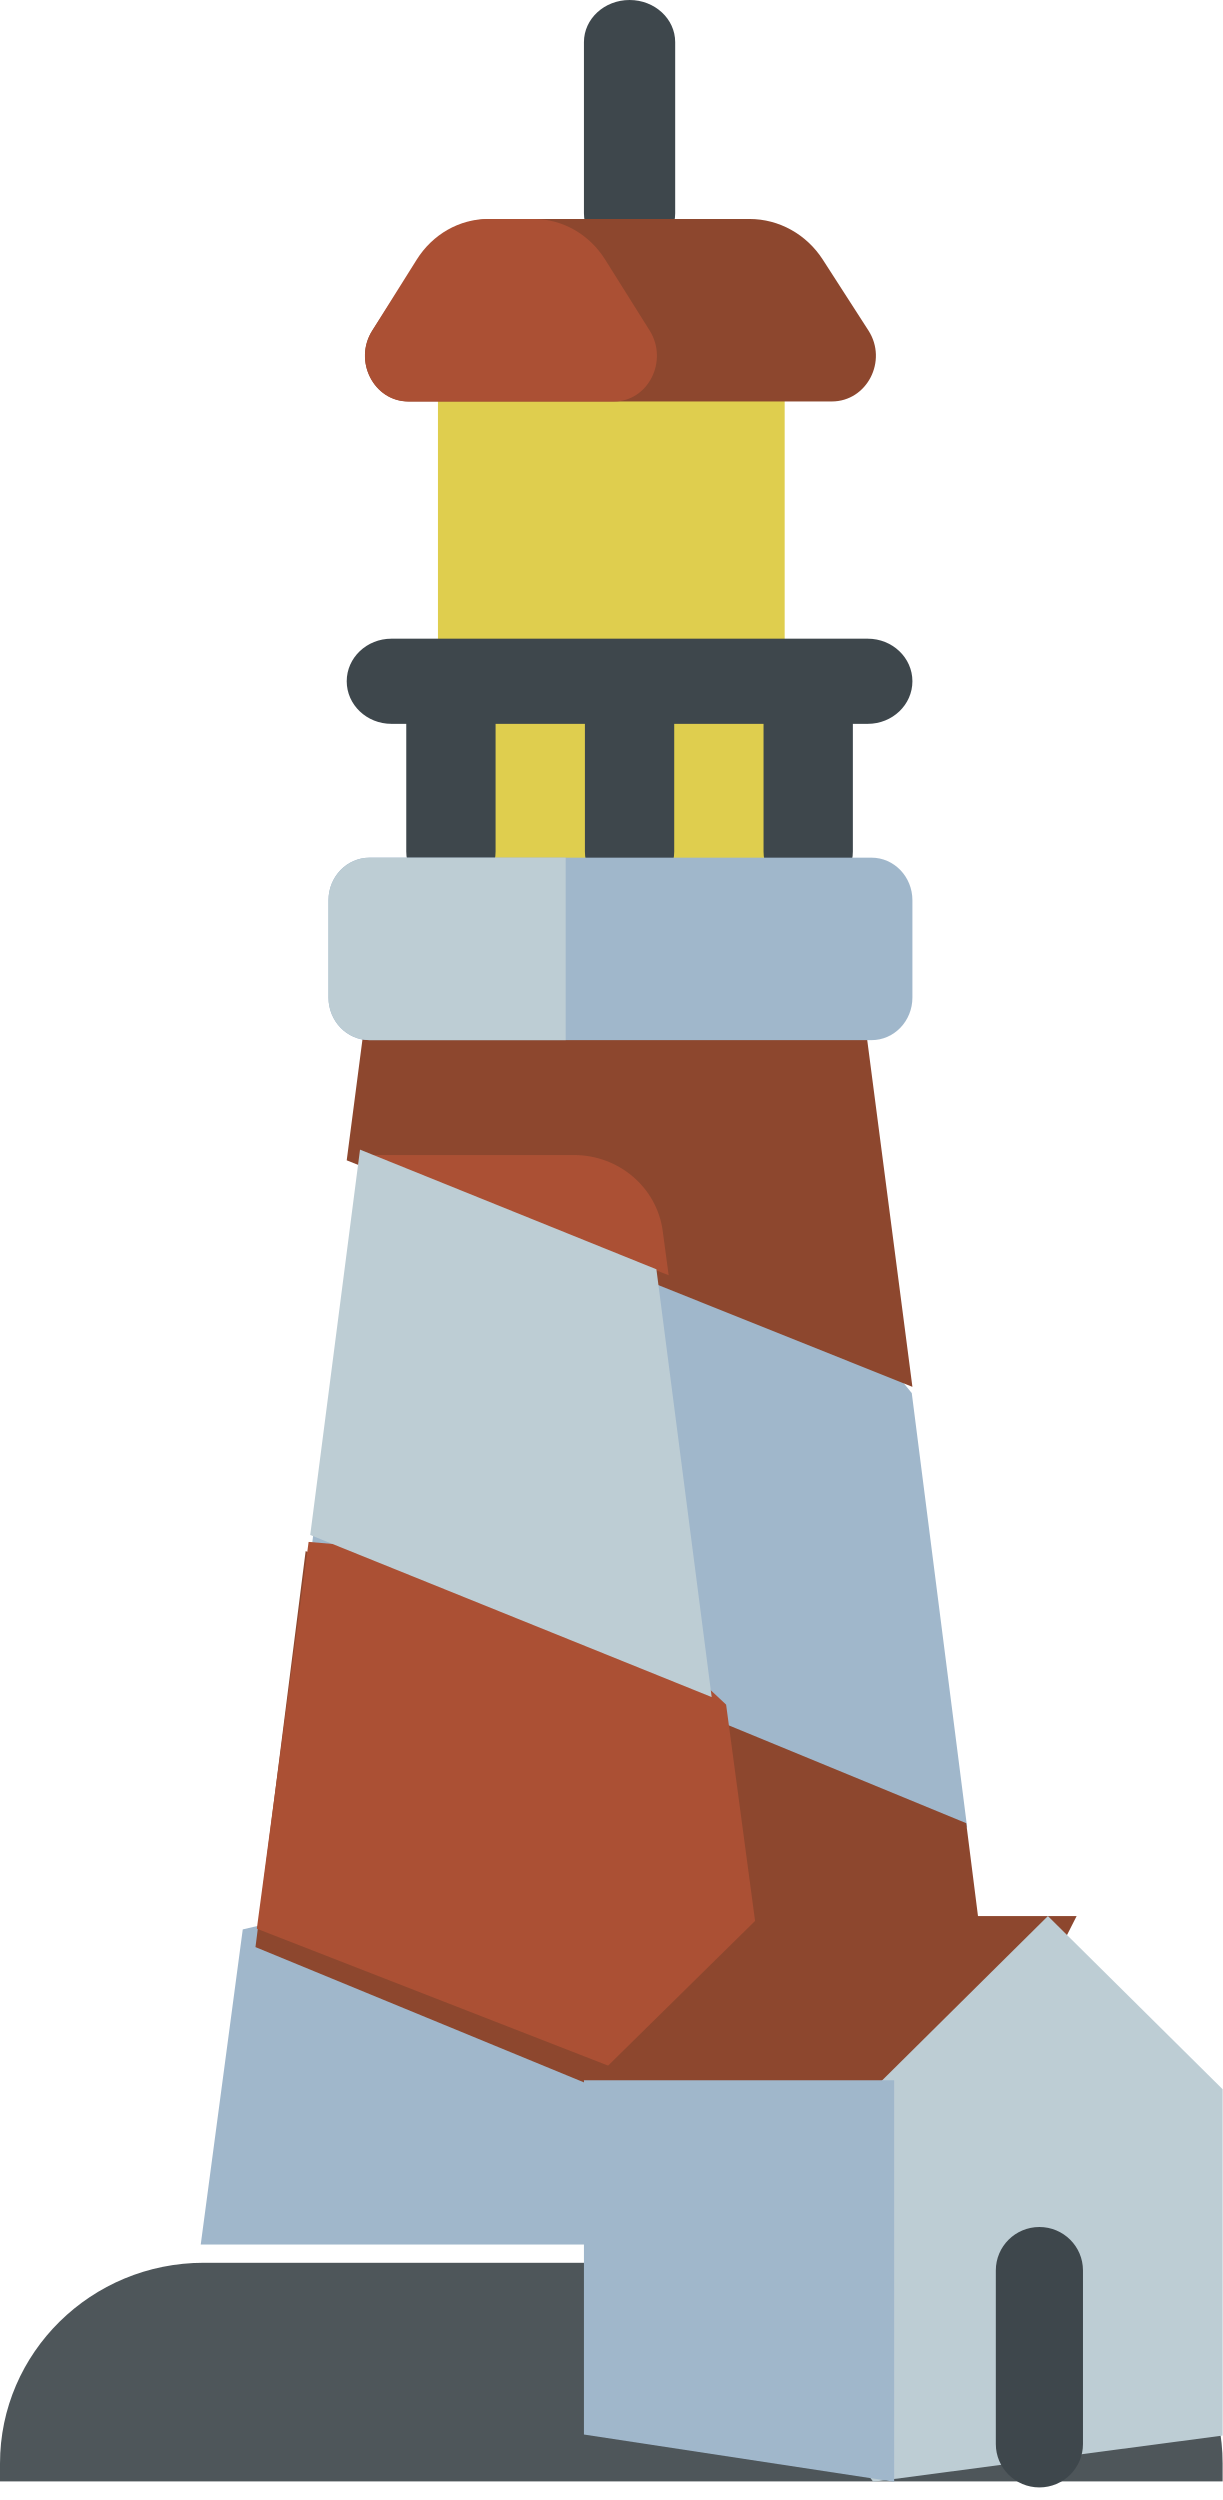
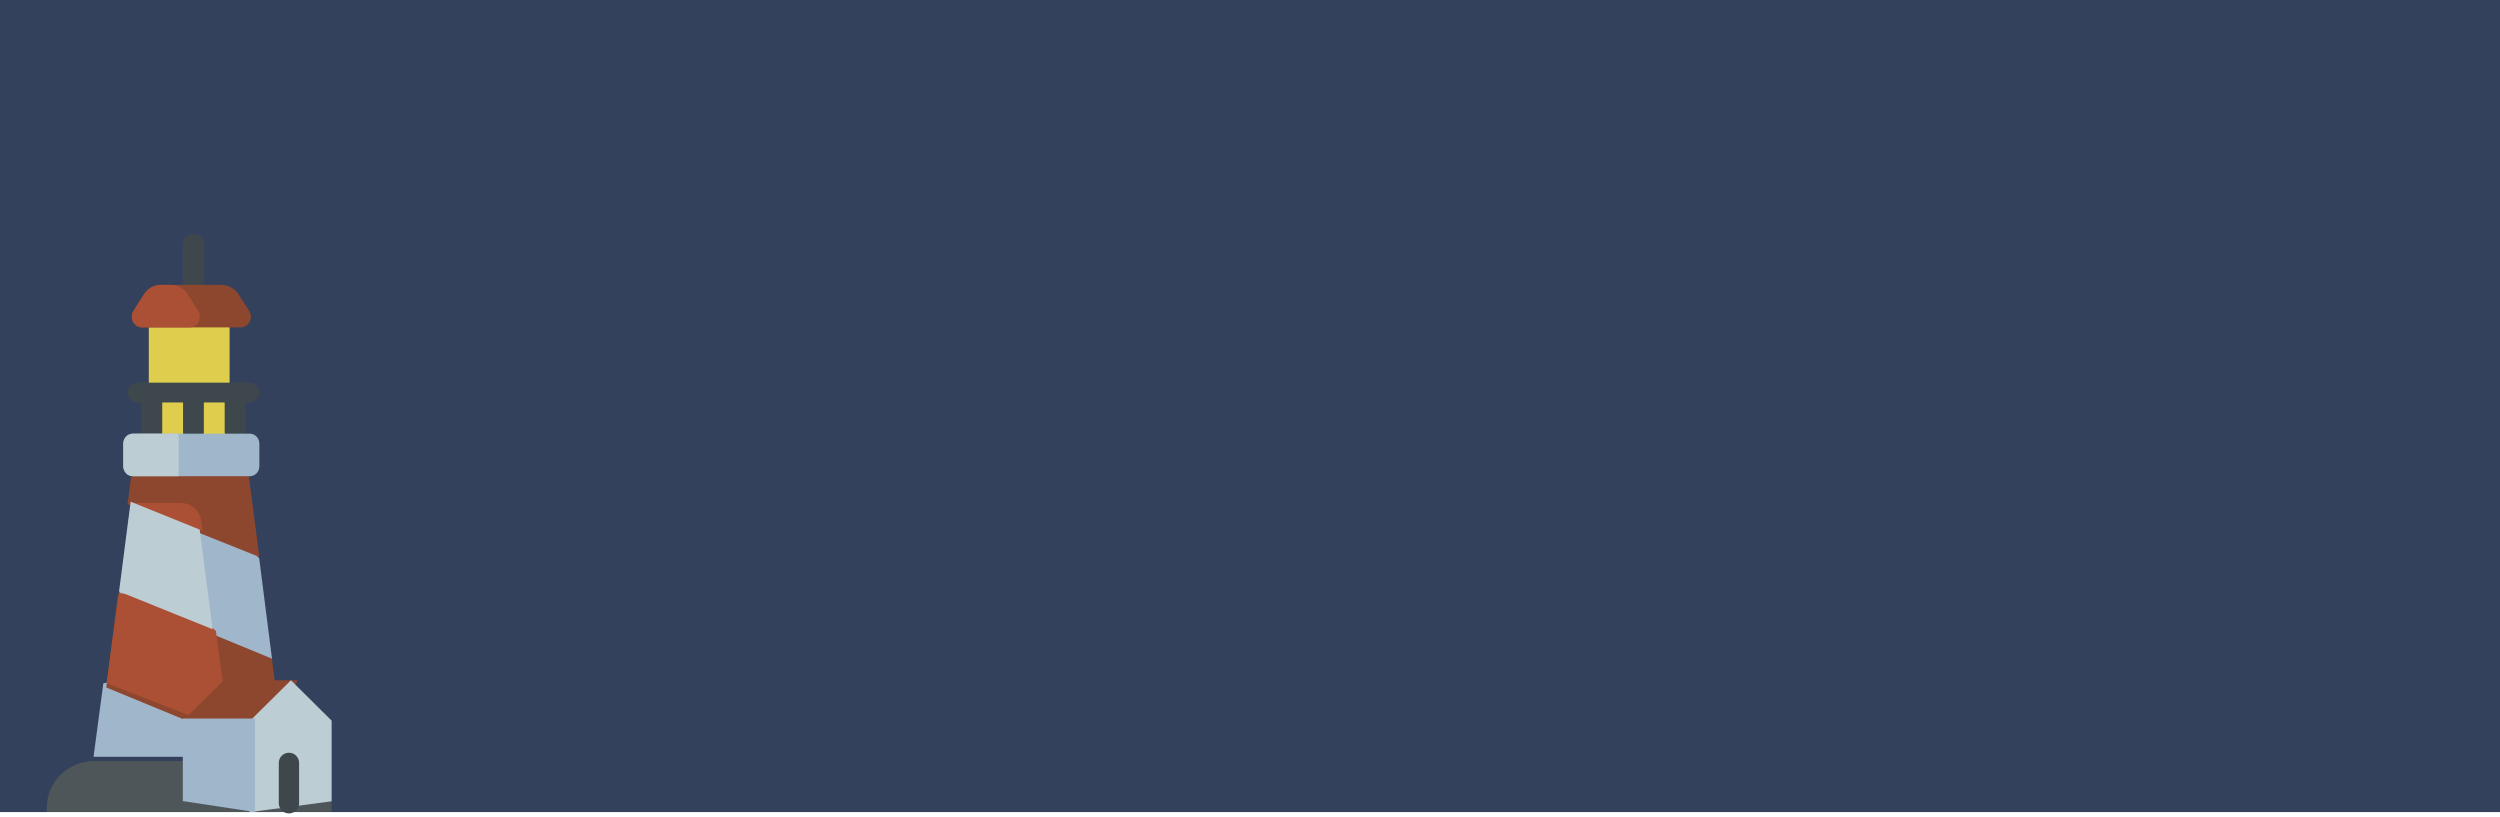
- <svg xmlns="http://www.w3.org/2000/svg" width="67px" height="137px" viewBox="0 0 67 137" version="1.1">
+ <svg xmlns="http://www.w3.org/2000/svg" width="588px" height="192px" viewBox="0 0 588 192" version="1.1">
  <defs />
  <g id="Page-1" stroke="none" stroke-width="1" fill="none" fill-rule="evenodd">
-     <g id="lighthouse-(2)" transform="translate(-99, -57)">
-       <rect id="Rectangle-5" x="0" y="0" width="676" height="193" />
-       <path d="M154.833,181 L110.167,181 C103.999,181 99,185.925 99,192 L99,192.981 L166,192.981 L166,192 C166,185.925 161.001,181 154.833,181 Z" id="Shape" fill="#4E565A" fill-rule="nonzero" />
-       <path d="M133.5,71 C132.119,71 131,69.967 131,68.692 L131,59.308 C131,58.033 132.119,57 133.5,57 C134.881,57 136,58.033 136,59.308 L136,68.692 C136,69.967 134.881,71 133.5,71 Z" id="Shape" fill="#3E474C" fill-rule="nonzero" />
-       <rect id="Rectangle-path" fill="#DFCE4E" fill-rule="nonzero" x="123" y="75" width="19" height="32" />
-       <path d="M144.582,79 L121.418,79 C119.49,79 118.34,76.775 119.409,75.113 L121.911,71.227 C122.807,69.836 124.314,69 125.928,69 L140.072,69 C141.686,69 143.193,69.836 144.089,71.227 L146.591,75.113 C147.66,76.775 146.51,79 144.582,79 Z" id="Shape" fill="#8D472E" fill-rule="nonzero" />
-       <path d="M132.644,79 L121.356,79 C119.477,79 118.357,76.775 119.399,75.113 L121.836,71.227 C122.709,69.836 124.177,69 125.75,69 L128.25,69 C129.823,69 131.291,69.836 132.164,71.227 L134.601,75.113 C135.643,76.775 134.522,79 132.644,79 Z" id="Shape" fill="#AB5034" fill-rule="nonzero" />
-       <path d="M146.553,92 L120.448,92 C119.096,92 118,93.045 118,94.333 C118,95.622 119.096,96.667 120.448,96.667 L121.263,96.667 L121.263,103.667 C121.263,104.956 122.359,106 123.711,106 C125.062,106 126.158,104.955 126.158,103.667 L126.158,96.667 L131.053,96.667 L131.053,103.667 C131.053,104.956 132.148,106 133.5,106 C134.852,106 135.947,104.955 135.947,103.667 L135.947,96.667 L140.842,96.667 L140.842,103.667 C140.842,104.956 141.938,106 143.289,106 C144.641,106 145.737,104.955 145.737,103.667 L145.737,96.667 L146.553,96.667 C147.905,96.667 149,95.622 149,94.333 C149,93.045 147.905,92 146.553,92 Z" id="Shape" fill="#3E474C" fill-rule="nonzero" />
-       <polygon id="Shape" fill="#A0B7CB" fill-rule="nonzero" points="148.965 133.341 138.101 120 118.734 120.969 116 142.41 133.072 159 152 157.142" />
-       <polygon id="Shape" fill="#8D472E" fill-rule="nonzero" points="145.613 107 119.77 107 118 120.586 149 133" />
-       <polygon id="Shape" fill="#A0B7CB" fill-rule="nonzero" points="112.303 162.732 110 180 155 180 154.92 179.403 132.511 158" />
-       <polygon id="Shape" fill="#8D472E" fill-rule="nonzero" points="151.949 156.91 115.749 142 113 163.701 155 181" />
-       <g id="Group" transform="translate(113, 120)" fill-rule="nonzero" fill="#AB5034">
+     <g id="lighthouse-(2)">
+       <rect id="Rectangle-5" fill="#34415C" x="0" y="0" width="588" height="191" />
+       <path d="M66.833,179 L22.167,179 C15.999,179 11,183.925 11,190 L11,190.981 L78,190.981 L78,190 C78,183.925 73.001,179 66.833,179 Z" id="Shape" fill="#4E565A" fill-rule="nonzero" />
+       <path d="M45.5,69 C44.119,69 43,67.967 43,66.692 L43,57.308 C43,56.033 44.119,55 45.5,55 C46.881,55 48,56.033 48,57.308 L48,66.692 C48,67.967 46.881,69 45.5,69 Z" id="Shape" fill="#3E474C" fill-rule="nonzero" />
+       <rect id="Rectangle-path" fill="#DFCE4E" fill-rule="nonzero" x="35" y="73" width="19" height="32" />
+       <path d="M56.582,77 L33.418,77 C31.49,77 30.34,74.775 31.409,73.113 L33.911,69.227 C34.807,67.836 36.314,67 37.928,67 L52.072,67 C53.686,67 55.193,67.836 56.089,69.227 L58.591,73.113 C59.66,74.775 58.51,77 56.582,77 Z" id="Shape" fill="#8D472E" fill-rule="nonzero" />
+       <path d="M44.644,77 L33.356,77 C31.477,77 30.357,74.775 31.399,73.113 L33.836,69.227 C34.709,67.836 36.177,67 37.75,67 L40.25,67 C41.823,67 43.291,67.836 44.164,69.227 L46.601,73.113 C47.643,74.775 46.522,77 44.644,77 Z" id="Shape" fill="#AB5034" fill-rule="nonzero" />
+       <path d="M58.553,90 L32.448,90 C31.096,90 30,91.045 30,92.333 C30,93.622 31.096,94.667 32.448,94.667 L33.263,94.667 L33.263,101.667 C33.263,102.956 34.359,104 35.711,104 C37.062,104 38.158,102.955 38.158,101.667 L38.158,94.667 L43.053,94.667 L43.053,101.667 C43.053,102.956 44.148,104 45.5,104 C46.852,104 47.947,102.955 47.947,101.667 L47.947,94.667 L52.842,94.667 L52.842,101.667 C52.842,102.956 53.938,104 55.289,104 C56.641,104 57.737,102.955 57.737,101.667 L57.737,94.667 L58.553,94.667 C59.905,94.667 61,93.622 61,92.333 C61,91.045 59.905,90 58.553,90 Z" id="Shape" fill="#3E474C" fill-rule="nonzero" />
+       <polygon id="Shape" fill="#A0B7CB" fill-rule="nonzero" points="60.965 131.341 50.101 118 30.734 118.969 28 140.41 45.072 157 64 155.142" />
+       <polygon id="Shape" fill="#8D472E" fill-rule="nonzero" points="57.613 105 31.77 105 30 118.586 61 131" />
+       <polygon id="Shape" fill="#A0B7CB" fill-rule="nonzero" points="24.303 160.732 22 178 67 178 66.92 177.403 44.511 156" />
+       <polygon id="Shape" fill="#8D472E" fill-rule="nonzero" points="63.949 154.91 27.749 140 25 161.701 67 179" />
+       <g id="Group" transform="translate(25, 118)" fill-rule="nonzero" fill="#AB5034">
        <polygon id="Shape" points="25.791 30.413 17.622 22.769 2.912 21.496 0.074 42.694 28.941 53.944" />
        <path d="M22.317,4.458 C21.998,2.077 19.917,0.296 17.453,0.296 L5.75,0.296 L5.75,0.299 L22.642,6.882 L22.317,4.458 Z" id="Shape" />
      </g>
-       <polygon id="Shape" fill="#BDCDD4" fill-rule="nonzero" points="134.971 126.558 118.729 120 116 141.117 138 150" />
-       <path d="M146.76,114 L119.24,114 C118.003,114 117,112.955 117,111.667 L117,106.333 C117,105.045 118.003,104 119.24,104 L146.76,104 C147.997,104 149,105.045 149,106.333 L149,111.667 C149,112.956 147.997,114 146.76,114 Z" id="Shape" fill="#A0B7CB" fill-rule="nonzero" />
-       <path d="M130,114 L119.275,114 C118.019,114 117,112.955 117,111.667 L117,106.333 C117,105.045 118.019,104 119.275,104 L130,104 L130,114 Z" id="Shape" fill="#BDCDD4" fill-rule="nonzero" />
-       <polygon id="Shape" fill="#8D472E" fill-rule="nonzero" points="140.649 162 131 171.5 148.351 181 158 162" />
-       <polygon id="Shape" fill="#BDCDD4" fill-rule="nonzero" points="156.425 162 146.85 171.49 138 180.98 146.85 193 166 190.469 166 171.49" />
-       <polygon id="Shape" fill="#A0B7CB" fill-rule="nonzero" points="148 171 131 171 131 190.412 148 193" />
-       <g id="Group" transform="translate(153, 179)" fill-rule="nonzero" fill="#3E474C">
+       <polygon id="Shape" fill="#BDCDD4" fill-rule="nonzero" points="46.971 124.558 30.729 118 28 139.117 50 148" />
+       <path d="M58.76,112 L31.24,112 C30.003,112 29,110.955 29,109.667 L29,104.333 C29,103.045 30.003,102 31.24,102 L58.76,102 C59.997,102 61,103.045 61,104.333 L61,109.667 C61,110.956 59.997,112 58.76,112 Z" id="Shape" fill="#A0B7CB" fill-rule="nonzero" />
+       <path d="M42,112 L31.275,112 C30.019,112 29,110.955 29,109.667 L29,104.333 C29,103.045 30.019,102 31.275,102 L42,102 L42,112 Z" id="Shape" fill="#BDCDD4" fill-rule="nonzero" />
+       <polygon id="Shape" fill="#8D472E" fill-rule="nonzero" points="52.649 160 43 169.5 60.351 179 70 160" />
+       <polygon id="Shape" fill="#BDCDD4" fill-rule="nonzero" points="68.425 160 58.85 169.49 50 178.98 58.85 191 78 188.469 78 169.49" />
+       <polygon id="Shape" fill="#A0B7CB" fill-rule="nonzero" points="60 169 43 169 43 188.412 60 191" />
+       <g id="Group" transform="translate(65, 177)" fill-rule="nonzero" fill="#3E474C">
        <path d="M2.959,14.311 C1.64,14.311 0.571,13.246 0.571,11.933 L0.571,2.418 C0.571,1.105 1.64,0.04 2.959,0.04 C4.278,0.04 5.347,1.105 5.347,2.418 L5.347,11.933 C5.347,13.246 4.277,14.311 2.959,14.311 Z" id="Shape" />
      </g>
    </g>
  </g>
</svg>
